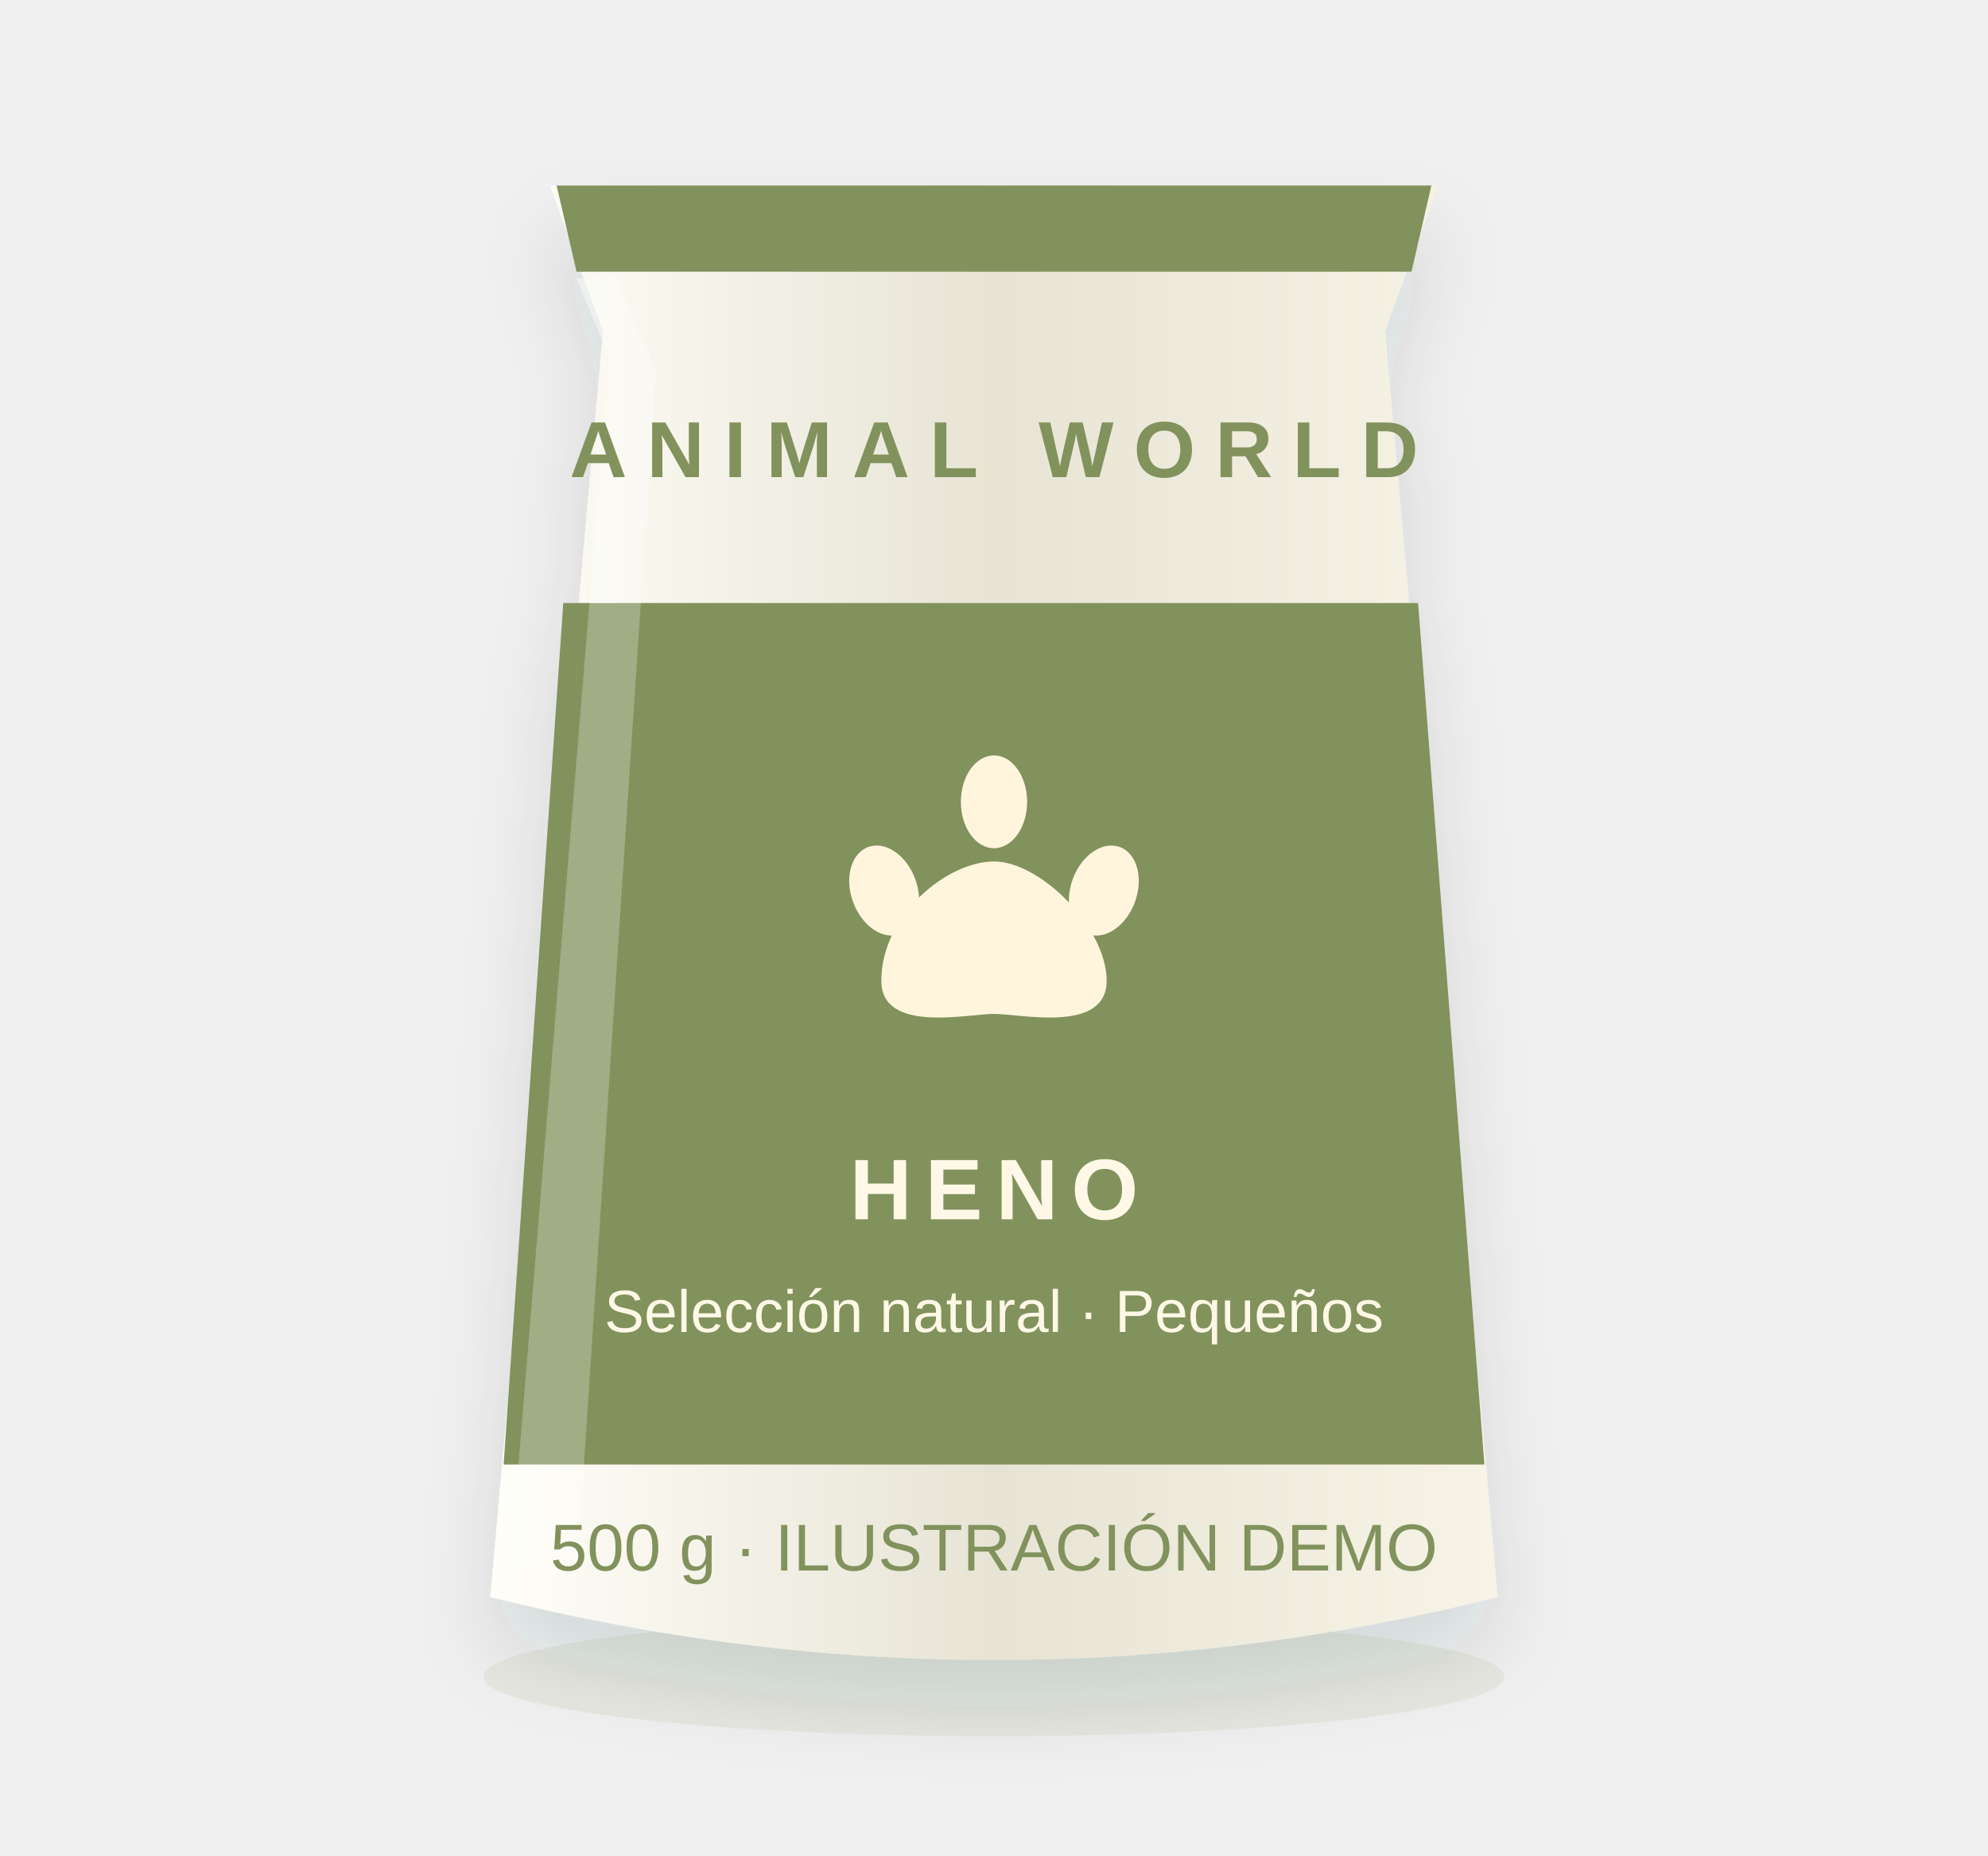
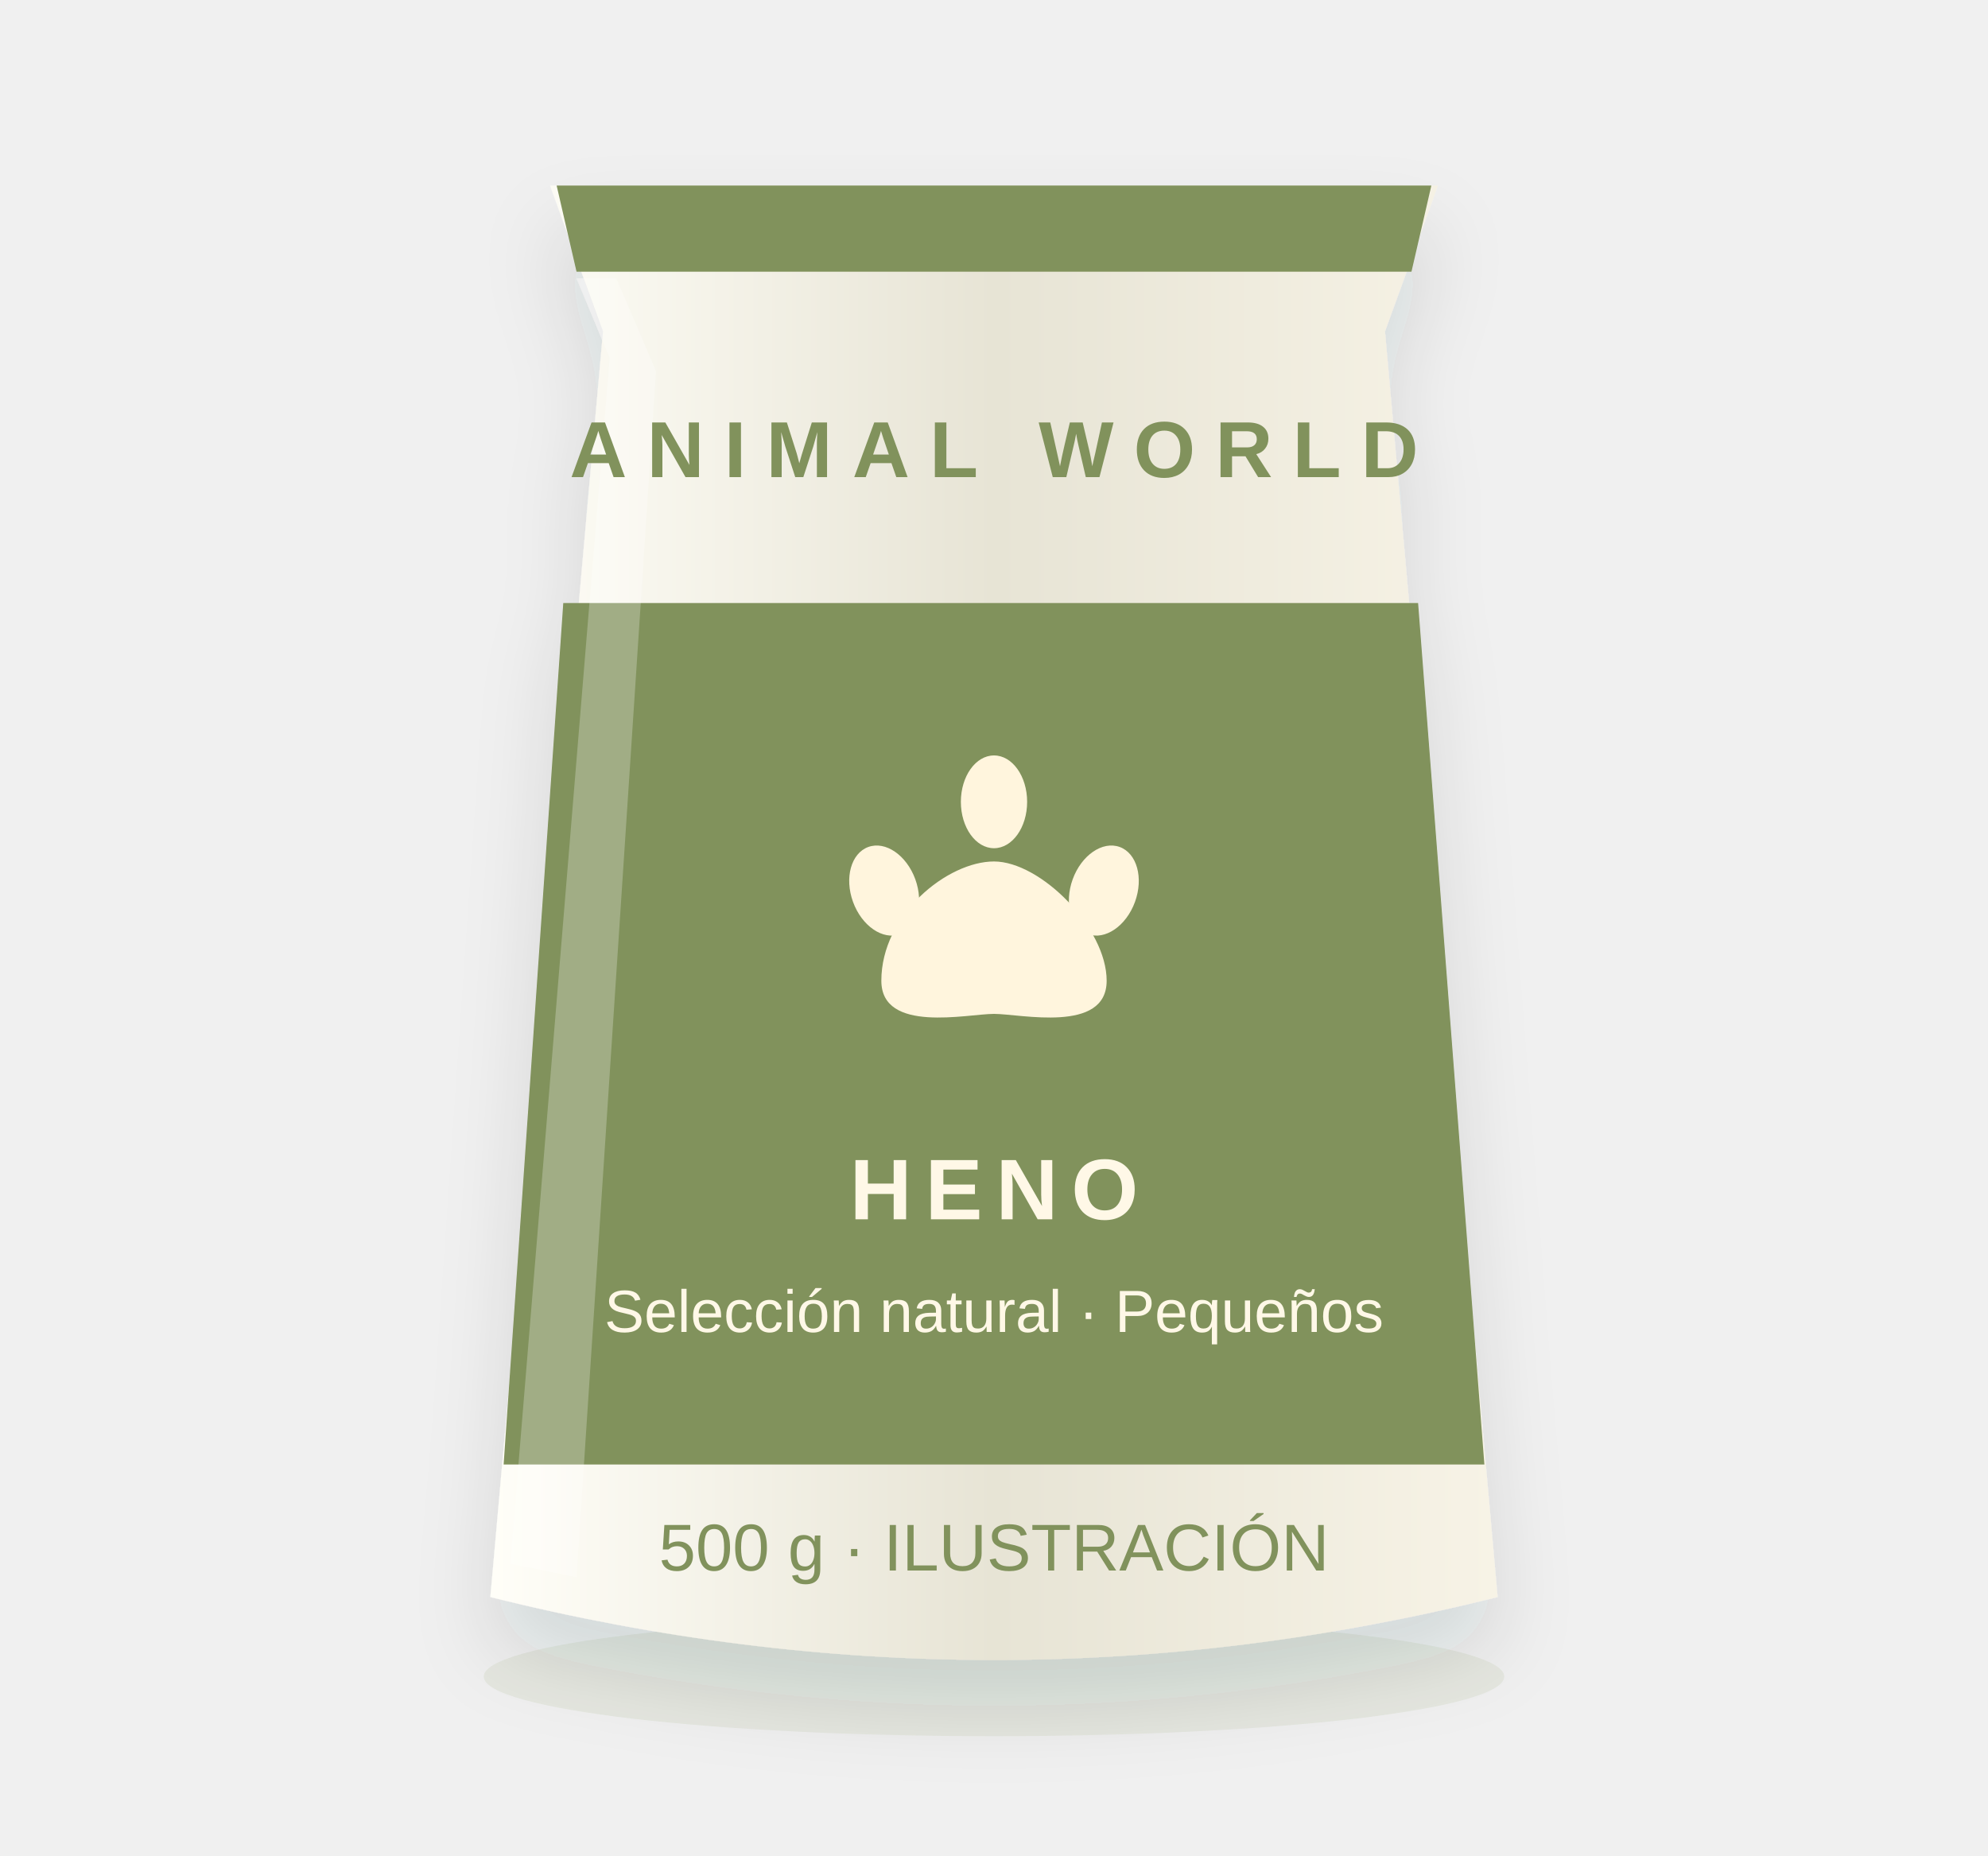
<svg xmlns="http://www.w3.org/2000/svg" width="300" height="280" viewBox="0 0 300 280">
  <defs>
    <linearGradient id="paper">
      <stop stop-color="#fffef8" />
      <stop offset=".5" stop-color="#e7e4d5" />
      <stop offset="1" stop-color="#f7f3e6" />
    </linearGradient>
    <linearGradient id="shade">
      <stop stop-color="#ffffff" stop-opacity=".25" />
      <stop offset="1" stop-color="#000000" stop-opacity=".12" />
    </linearGradient>
    <filter id="shadow">
      <feDropShadow dx="0" dy="7" stdDeviation="6" flood-color="#283c2b" flood-opacity=".12" />
    </filter>
  </defs>
  <ellipse cx="150" cy="253" rx="77" ry="9" fill="#d6dccb" opacity=".45" />
  <g filter="url(#shadow)">
    <path d="M83 28h134l-8 22 17 191q-76 19-152 0L91 50Z" fill="url(#paper)" />
    <path d="M84 28h132l-3 13H87Z" fill="#81925c" />
    <path d="M85 91h129l10 130H76Z" fill="#81925c" />
    <path d="m87 42 5 12-15 182 10 2 12-182-6-14Z" fill="#fff" opacity=".25" />
    <text x="150" y="72" fill="#81925c" font-family="Arial,sans-serif" font-size="12" text-anchor="middle" font-weight="bold" letter-spacing="3">ANIMAL WORLD</text>
    <g transform="translate(150 139)" color="#fff5dd">
      <g fill="currentColor">
        <ellipse cx="-14" cy="-10" rx="5" ry="7" transform="rotate(-20)" />
        <ellipse cx="0" cy="-18" rx="5" ry="7" />
        <ellipse cx="14" cy="-10" rx="5" ry="7" transform="rotate(20)" />
        <path d="M-17 9C-17-1-7-9 0-9s17 10 17 18S4 14 0 14s-17 3-17-5Z" />
      </g>
    </g>
    <text x="150" y="184" fill="#fff8e7" font-family="Arial,sans-serif" font-size="13" font-weight="bold" text-anchor="middle" letter-spacing="2">HENO</text>
    <text x="150" y="201" fill="#fff8e7" font-family="Arial,sans-serif" font-size="9" text-anchor="middle">Selección natural · Pequeños</text>
-     <text x="150" y="237" fill="#81925c" font-family="Arial,sans-serif" font-size="10" text-anchor="middle">500 g · ILUSTRACIÓN DEMO</text>
+     <text x="150" y="237" fill="#81925c" font-family="Arial,sans-serif" font-size="10" text-anchor="middle">500 g · ILUSTRACIÓN</text>
  </g>
</svg>
